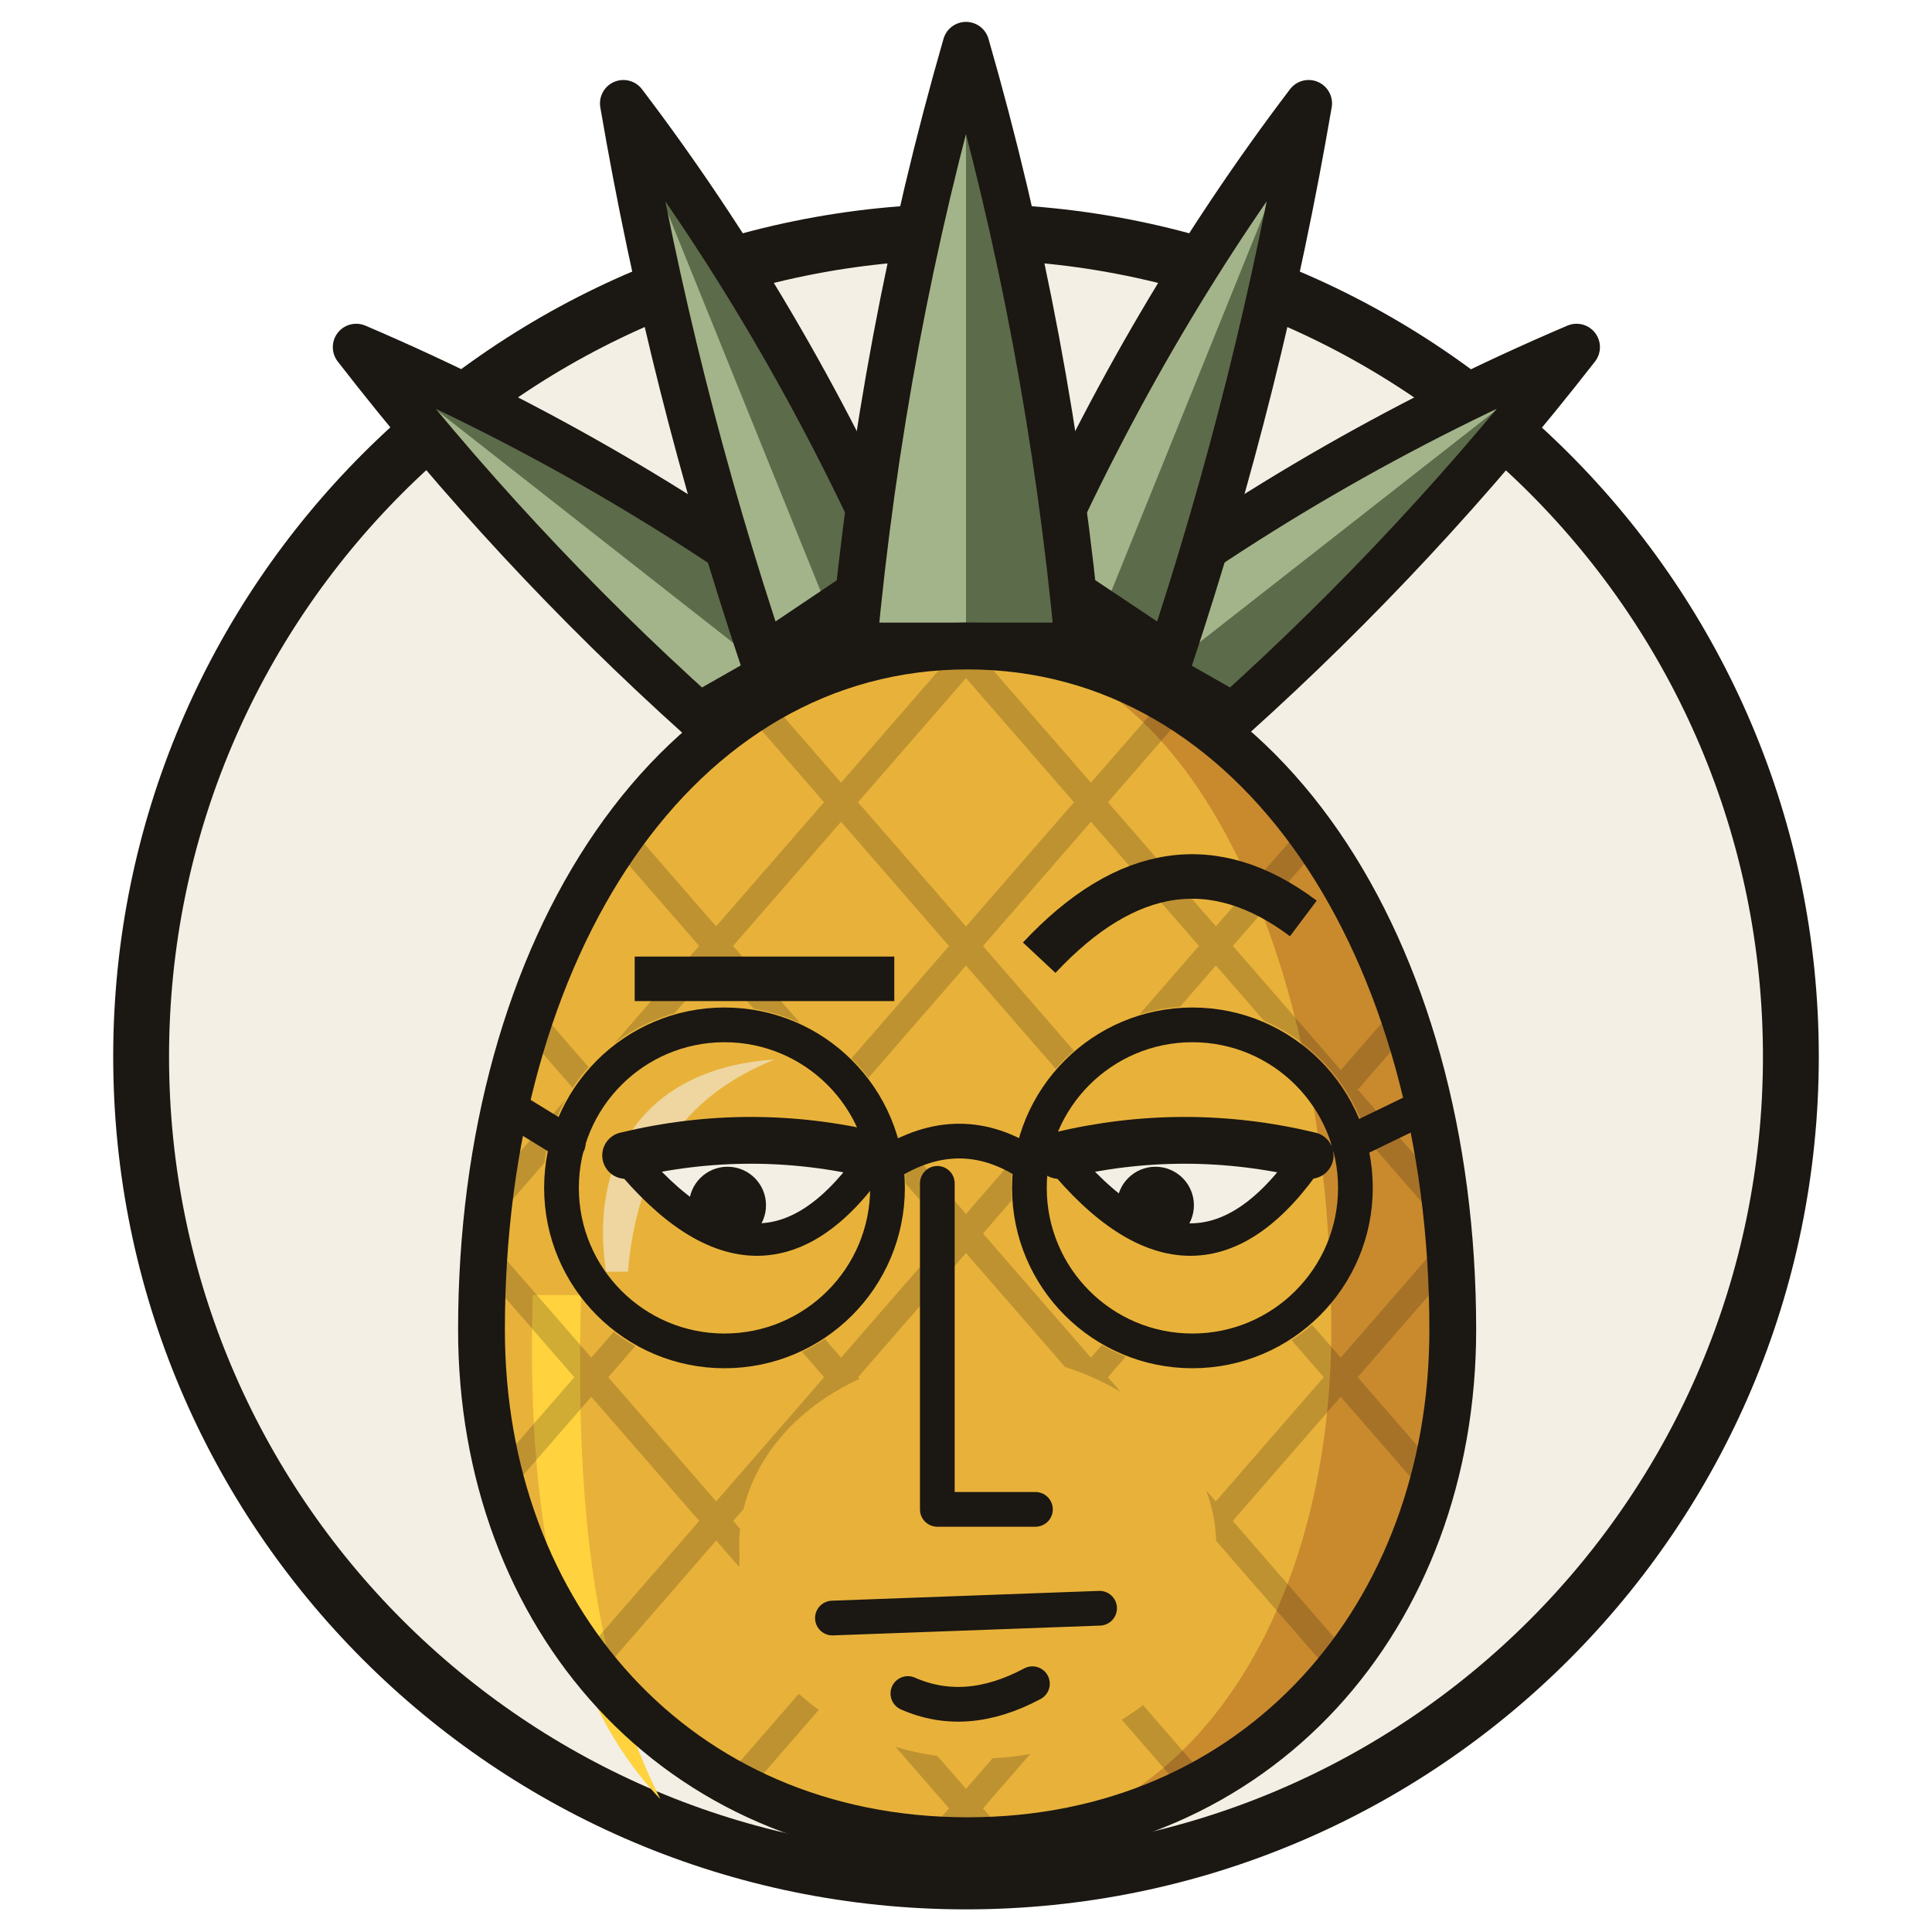
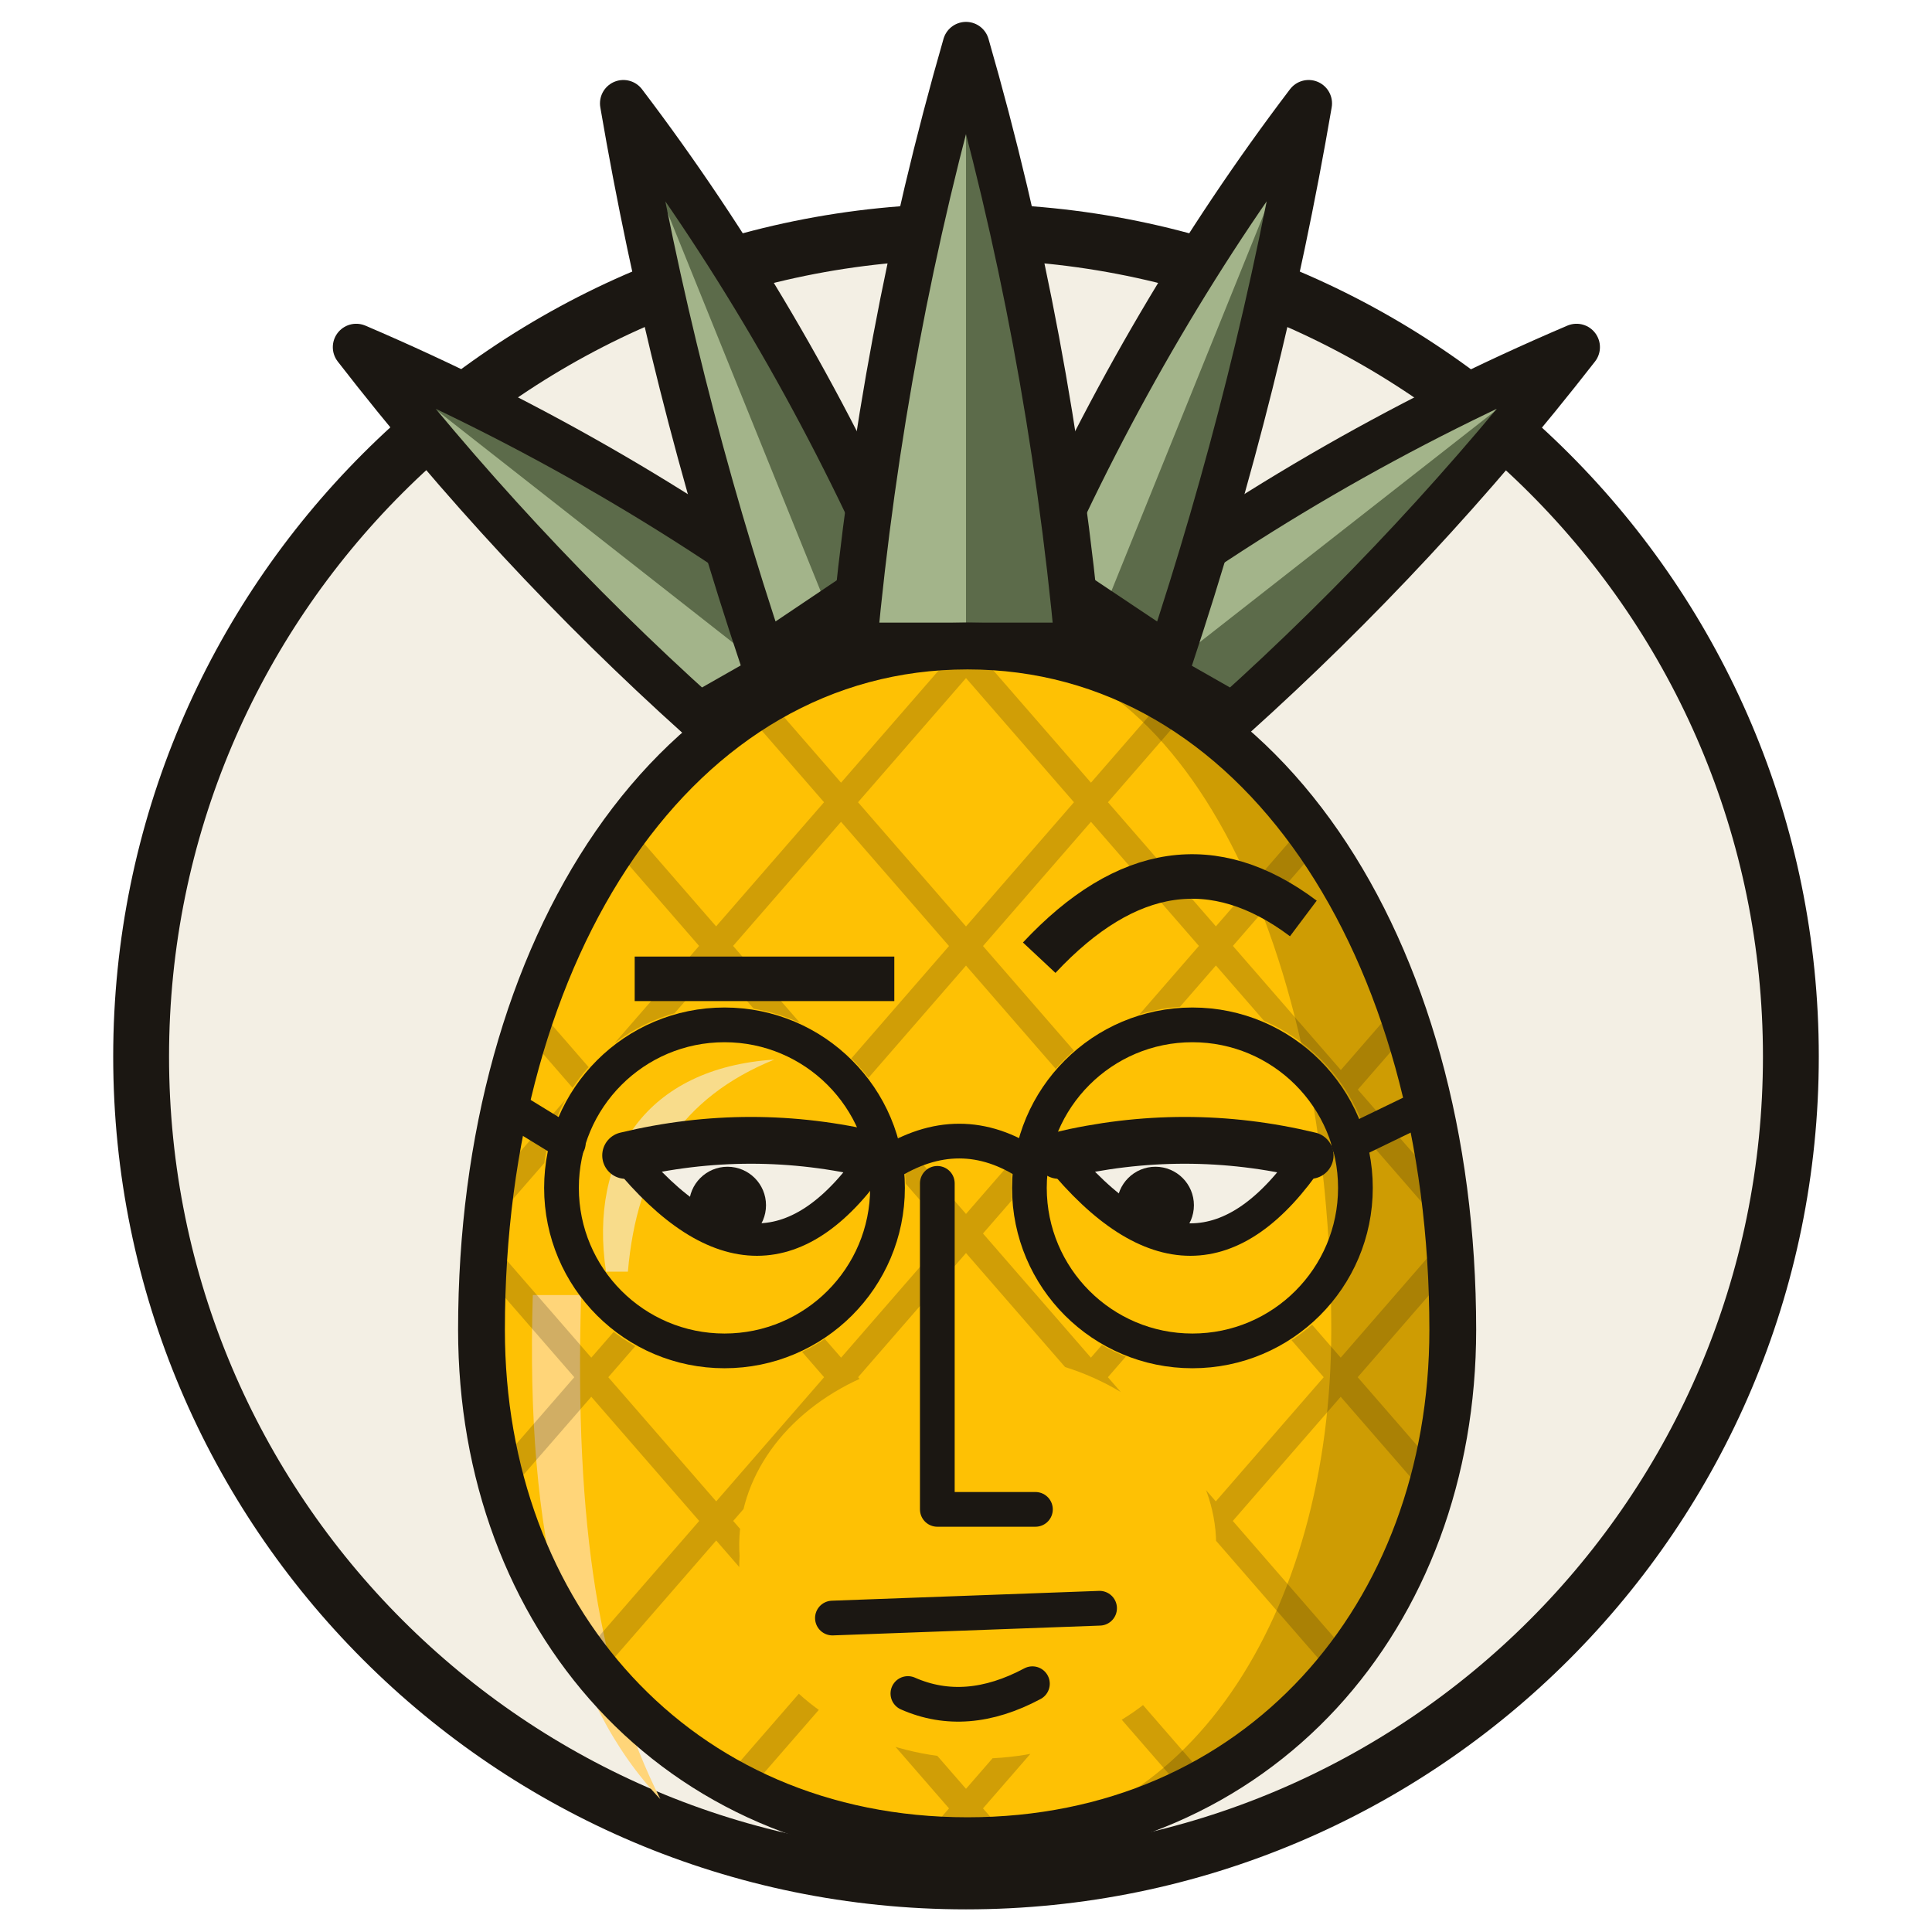
<svg xmlns="http://www.w3.org/2000/svg" viewBox="0 0 256 256" stroke-linecap="round" stroke-linejoin="round">
  <defs>
    <clipPath id="kafes-kirp">
      <path clip-rule="evenodd" d="M128.2,85.6C89.5,85.6 63.8,125.5 63.8,176.2C63.8,214.1 89.5,243.9 128.2,243.9C166.8,243.9 192.5,214.1 192.5,176.2C192.5,125.5 166.8,85.6 128.2,85.6ZM71.9,157.4A24,24 0 1 0 120,157.4A24,24 0 1 0 71.9,157.4ZM134,157.4A24,24 0 1 0 182.1,157.4A24,24 0 1 0 134,157.4ZM98,206.2A31.6,25.4 0 1 0 161.1,206.2A31.6,25.4 0 1 0 98,206.2Z" />
    </clipPath>
  </defs>
  <g id="halka">
    <circle cx="128" cy="140" r="109.3" fill="#f3efe4" stroke="#1b1712" stroke-width="7.4" />
  </g>
  <g id="tac">
    <path fill="#5c6b4a" d="M92.6,94.9Q67.9,72.7 47.2,46Q82.3,61 112.1,83.8Z" />
    <path fill="#a3b48a" d="M92.6,94.9Q67.9,72.7 47.2,46L102.4,89.3Z" />
    <path fill="none" stroke="#1b1712" stroke-width="6.2" d="M92.6,94.9Q67.9,72.7 47.2,46Q82.3,61 112.1,83.8Z" />
    <path fill="#5c6b4a" d="M143.9,83.8Q173.7,61 208.9,46Q188.1,72.7 163.4,94.9Z" />
    <path fill="#a3b48a" d="M143.9,83.8Q173.7,61 208.9,46L153.6,89.3Z" />
    <path fill="none" stroke="#1b1712" stroke-width="6.2" d="M143.9,83.8Q173.7,61 208.9,46Q188.1,72.7 163.4,94.9Z" />
    <path fill="#5c6b4a" d="M101.1,87.2Q89,51.1 82.6,13.7Q103.8,41.6 118.8,75.3Z" />
    <path fill="#a3b48a" d="M101.1,87.2Q89,51.1 82.6,13.7L109.9,81.2Z" />
    <path fill="none" stroke="#1b1712" stroke-width="6.2" d="M101.1,87.2Q89,51.1 82.6,13.7Q103.8,41.6 118.8,75.3Z" />
    <path fill="#5c6b4a" d="M137.2,75.3Q152.2,41.6 173.4,13.7Q167,51.1 155,87.2Z" />
    <path fill="#a3b48a" d="M137.2,75.3Q152.2,41.6 173.4,13.7L146.1,81.2Z" />
    <path fill="none" stroke="#1b1712" stroke-width="6.2" d="M137.2,75.3Q152.2,41.6 173.4,13.7Q167,51.1 155,87.2Z" />
    <path fill="#5c6b4a" d="M113.1,85.6Q116.9,44.5 128,6Q139.1,44.5 142.9,85.6Z" />
    <path fill="#a3b48a" d="M113.1,85.6Q116.9,44.5 128,6L128,85.6Z" />
    <path fill="none" stroke="#1b1712" stroke-width="6.2" d="M113.1,85.6Q116.9,44.5 128,6Q139.1,44.5 142.9,85.6Z" />
  </g>
  <g id="govde">
-     <path fill="#c98a2e" d="M128.2,85.6C89.5,85.6 63.8,125.5 63.8,176.2C63.8,214.1 89.5,243.9 128.2,243.9C166.8,243.9 192.5,214.1 192.5,176.2C192.5,125.5 166.8,85.6 128.2,85.6Z" />
-     <path fill="#e8b23a" d="M128.2,85.6C89.5,85.6 63.8,125.5 63.8,176.2C63.8,214.1 89.5,243.9 128.2,243.9C157.1,243.9 176.4,214.1 176.4,176.2C176.4,125.5 157.1,85.6 128.2,85.6Z" />
-     <path fill="#ffd23e" d="M70.6,171.6C69.6,203.9 75.2,225.5 87.5,238.4C79.5,222.4 76.1,202.7 77,171.6Z" />
+     <path fill="#ce9c03" d="M128.2,85.6C89.5,85.6 63.8,125.5 63.8,176.2C63.8,214.1 89.5,243.9 128.2,243.9C166.8,243.9 192.5,214.1 192.5,176.2C192.5,125.5 166.8,85.6 128.2,85.6Z" />
+     <path fill="#fec104" d="M128.2,85.6C89.5,85.6 63.8,125.5 63.8,176.2C63.8,214.1 89.5,243.9 128.2,243.9C157.1,243.9 176.4,214.1 176.4,176.2C176.4,125.5 157.1,85.6 128.2,85.6Z" />
+     <path fill="#ffd579" d="M70.6,171.6C69.6,203.9 75.2,225.5 87.5,238.4C79.5,222.4 76.1,202.7 77,171.6Z" />
    <g id="kafes" clip-path="url(#kafes-kirp)">
      <path fill="none" stroke="#1b1712" stroke-opacity=".2" stroke-width="3.4" d="M-79.1,77.6L73.6,253.2M4,77.6L-148.7,253.2M-46,77.6L106.7,253.2M37.1,77.6L-115.6,253.2M-12.8,77.6L139.8,253.2M70.2,77.6L-82.5,253.2M20.3,77.6L172.9,253.2M103.3,77.6L-49.4,253.2M53.4,77.6L206,253.2M136.4,77.6L-16.3,253.2M86.5,77.6L239.1,253.2M169.5,77.6L16.9,253.2M119.6,77.6L272.3,253.2M202.6,77.6L50,253.2M152.7,77.6L305.4,253.2M235.7,77.6L83.1,253.2M185.8,77.6L338.5,253.2M268.8,77.6L116.2,253.2M218.9,77.6L371.6,253.2M302,77.6L149.3,253.2M252,77.6L404.7,253.2M335.1,77.6L182.4,253.2" />
    </g>
    <path fill="none" stroke="#1b1712" stroke-width="6.2" d="M128.2,85.6C89.5,85.6 63.8,125.5 63.8,176.2C63.8,214.1 89.5,243.9 128.2,243.9C166.8,243.9 192.5,214.1 192.5,176.2C192.5,125.5 166.8,85.6 128.2,85.6Z" />
  </g>
  <g id="yuz">
    <path id="kaslar" fill="none" stroke="#1b1712" stroke-width="5.9" stroke-linecap="butt" d="M84.1,129.7L118.5,129.7M137.7,126.9Q155,108.4 172.7,121.7" />
    <path fill="#f3efe4" fill-opacity=".6" d="M80.3,168.5C78,153.1 85.7,141.5 102.6,140.4C90.3,145.4 84.4,154.6 83.2,168.5Z" />
    <g id="goz-sol">
      <path fill="#f3efe4" d="M82.9,153.1Q99.5,149.1 116.1,153.1Q101.1,175.4 82.9,153.1Z" />
      <circle cx="96.4" cy="159.7" r="5.1" fill="#1b1712" />
-       <path fill="#e8b23a" d="M82.9,153.1Q99.5,142.9 116.1,153.1Q99.5,149.1 82.9,153.1Z" />
+       <path fill="#fec104" d="M82.9,153.1Q99.5,142.9 116.1,153.1Q99.5,149.1 82.9,153.1Z" />
      <path fill="none" stroke="#1b1712" stroke-width="4.3" d="M82.9,153.1Q101.1,175.4 116.1,153.1" />
      <path fill="none" stroke="#1b1712" stroke-width="6.2" d="M82.9,153.1Q99.5,149.1 116.1,153.1" />
    </g>
    <g id="goz-sag">
      <path fill="#f3efe4" d="M140.3,153.1Q157,149.1 173.6,153.1Q158.5,175.4 140.3,153.1Z" />
      <circle cx="153.1" cy="159.7" r="5.1" fill="#1b1712" />
-       <path fill="#e8b23a" d="M140.3,153.1Q157,142.9 173.6,153.1Q157,149.1 140.3,153.1Z" />
+       <path fill="#fec104" d="M140.3,153.1Q157,142.9 173.6,153.1Q157,149.1 140.3,153.1Z" />
      <path fill="none" stroke="#1b1712" stroke-width="4.3" d="M140.3,153.1Q158.5,175.4 173.6,153.1" />
      <path fill="none" stroke="#1b1712" stroke-width="6.2" d="M140.3,153.1Q157,149.1 173.6,153.1" />
    </g>
    <g id="gozluk" fill="none" stroke="#1b1712" stroke-width="4.6">
      <circle cx="96" cy="157.4" r="21.6" />
      <circle cx="158" cy="157.4" r="21.6" />
      <path d="M117.5,154.3Q127.2,148.1 136.5,154.3M75.3,151.5L67.8,146.9M178.7,151.5L188.2,146.9" />
    </g>
    <g id="burun">
      <path fill="none" stroke="#1b1712" stroke-width="4.6" d="M124.2,156.8L124.2,200L137.2,200" />
    </g>
    <g id="agiz">
      <path fill="none" stroke="#1b1712" stroke-width="4.6" d="M110.3,214.4L145.7,213.1" />
      <path fill="none" stroke="#1b1712" stroke-width="4.6" d="M120.3,224.4Q128,227.8 136.8,223.1" />
    </g>
  </g>
</svg>
